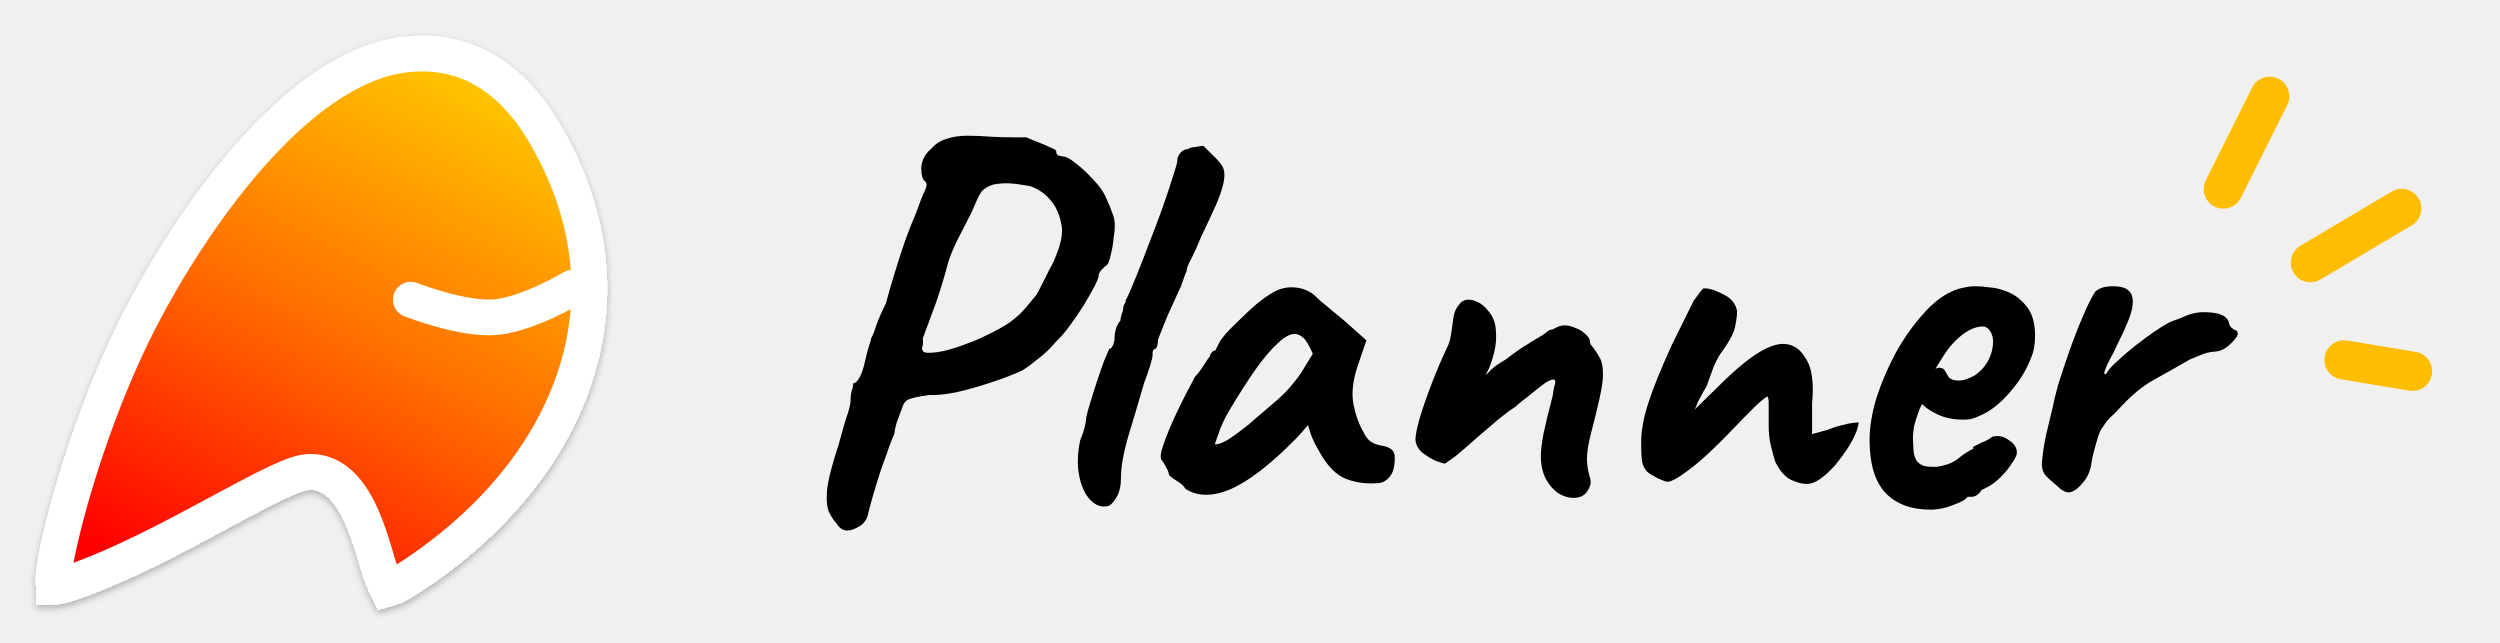
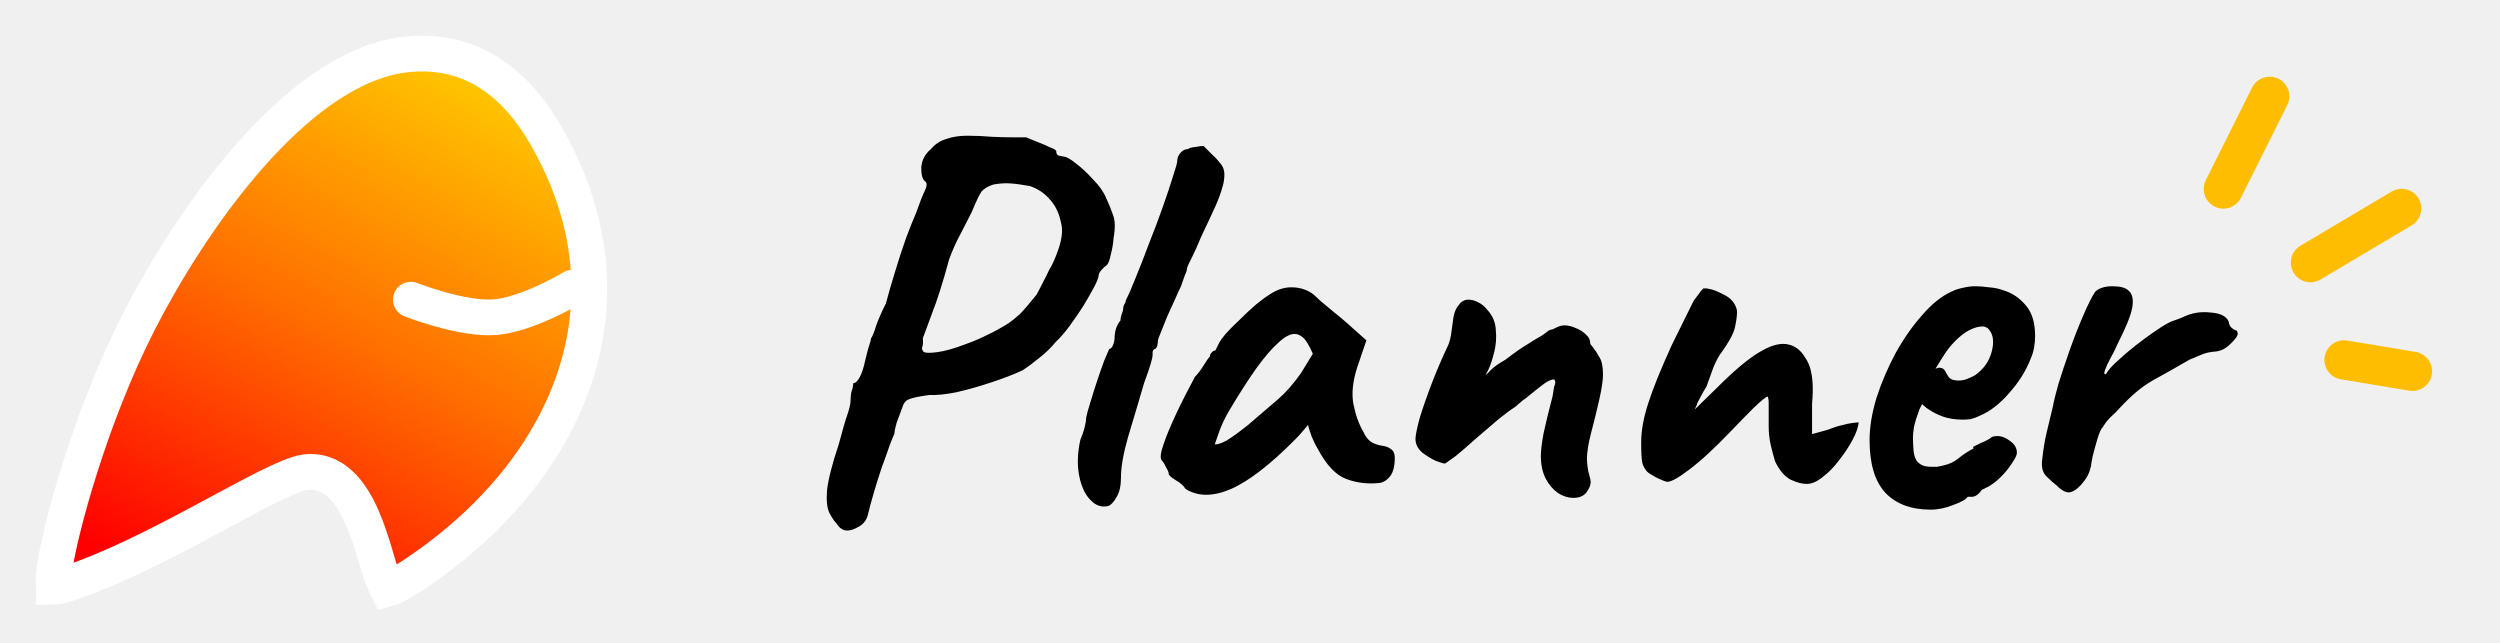
<svg xmlns="http://www.w3.org/2000/svg" width="140" height="36" viewBox="0 0 140 36" fill="none">
-   <g filter="url(#filter0_d_5429_1831)">
-     <path d="M22.6 3.068C26.091 2.624 28.701 4.398 30.493 7.454C33.28 12.208 33.6 16.951 32.157 21.221C30.706 25.515 27.444 29.405 22.944 32.333C22.281 32.764 21.889 32.919 21.693 32.973C21.652 32.892 21.566 32.702 21.361 32.2C21.275 31.989 21.166 31.581 20.973 30.939C20.795 30.347 20.565 29.63 20.27 28.959C19.982 28.307 19.59 27.596 19.041 27.096C18.442 26.55 17.612 26.232 16.652 26.551C16.001 26.767 15.149 27.182 14.217 27.667C13.276 28.156 12.168 28.763 11.018 29.376C8.682 30.62 6.097 31.928 3.779 32.69C3.402 32.815 3.161 32.848 3.023 32.852C3.023 32.849 3.022 32.846 3.021 32.842C2.993 32.654 2.983 32.331 3.055 31.823C3.353 29.721 5.032 23.358 7.817 17.934C9.143 15.351 11.298 11.791 13.933 8.786C16.598 5.746 19.601 3.45 22.6 3.068Z" fill="url(#paint0_linear_5429_1831)" stroke="white" stroke-width="2" />
-   </g>
+   <path d="M22.6 3.068C26.091 2.624 28.701 4.398 30.493 7.454C33.28 12.208 33.6 16.951 32.157 21.221C30.706 25.515 27.444 29.405 22.944 32.333C22.281 32.764 21.889 32.919 21.693 32.973C21.652 32.892 21.566 32.702 21.361 32.2C21.275 31.989 21.166 31.581 20.973 30.939C20.795 30.347 20.565 29.63 20.27 28.959C19.982 28.307 19.59 27.596 19.041 27.096C18.442 26.55 17.612 26.232 16.652 26.551C16.001 26.767 15.149 27.182 14.217 27.667C13.276 28.156 12.168 28.763 11.018 29.376C8.682 30.62 6.097 31.928 3.779 32.69C3.402 32.815 3.161 32.848 3.023 32.852C3.023 32.849 3.022 32.846 3.021 32.842C2.993 32.654 2.983 32.331 3.055 31.823C3.353 29.721 5.032 23.358 7.817 17.934C9.143 15.351 11.298 11.791 13.933 8.786C16.598 5.746 19.601 3.45 22.6 3.068Z" fill="url(#paint0_linear_5429_1831)" stroke="white" stroke-width="2" />
  <path d="M23.006 16.78C23.006 16.78 25.91 17.922 27.749 17.76C29.588 17.598 32.059 16.113 32.059 16.113" stroke="white" stroke-width="2" stroke-linecap="round" />
  <path d="M47.45 29.71C47.21 29.71 47.01 29.58 46.85 29.32C46.73 29.2 46.6 29.01 46.46 28.75C46.32 28.49 46.27 28.07 46.31 27.49C46.37 26.89 46.59 26.02 46.97 24.88C47.17 24.12 47.33 23.57 47.45 23.23C47.57 22.87 47.63 22.61 47.63 22.45C47.63 22.23 47.65 22.05 47.69 21.91C47.75 21.75 47.78 21.6 47.78 21.46C47.9 21.46 48.02 21.35 48.14 21.13C48.26 20.91 48.36 20.61 48.44 20.23C48.52 19.89 48.59 19.62 48.65 19.42C48.73 19.2 48.77 19.05 48.77 18.97C48.87 18.81 48.97 18.56 49.07 18.22C49.19 17.88 49.37 17.47 49.61 16.99C49.77 16.39 49.95 15.77 50.15 15.13C50.35 14.47 50.55 13.86 50.75 13.3C50.97 12.72 51.15 12.27 51.29 11.95C51.51 11.33 51.68 10.9 51.8 10.66C51.92 10.4 51.92 10.23 51.8 10.15C51.66 10.05 51.59 9.8 51.59 9.4C51.61 8.98 51.8 8.62 52.16 8.32C52.38 8.06 52.66 7.88 53 7.78C53.34 7.66 53.73 7.6 54.17 7.6C54.61 7.6 55.07 7.62 55.55 7.66C55.91 7.68 56.29 7.69 56.69 7.69C57.11 7.69 57.37 7.69 57.47 7.69C57.65 7.77 57.87 7.86 58.13 7.96C58.39 8.06 58.62 8.16 58.82 8.26C59.04 8.34 59.15 8.41 59.15 8.47C59.15 8.59 59.19 8.67 59.27 8.71C59.37 8.73 59.47 8.75 59.57 8.77C59.71 8.77 59.94 8.9 60.26 9.16C60.58 9.4 60.9 9.7 61.22 10.06C61.56 10.4 61.8 10.74 61.94 11.08C62.1 11.42 62.23 11.74 62.33 12.04C62.45 12.34 62.46 12.77 62.36 13.33C62.34 13.63 62.29 13.93 62.21 14.23C62.15 14.53 62.08 14.73 62 14.83C61.88 14.91 61.77 15.01 61.67 15.13C61.57 15.25 61.52 15.36 61.52 15.46C61.52 15.54 61.44 15.74 61.28 16.06C61.12 16.36 60.92 16.71 60.68 17.11C60.44 17.49 60.18 17.87 59.9 18.25C59.62 18.63 59.36 18.93 59.12 19.15C58.86 19.47 58.55 19.77 58.19 20.05C57.85 20.33 57.54 20.56 57.26 20.74C56.74 20.98 56.14 21.21 55.46 21.43C54.8 21.65 54.16 21.83 53.54 21.97C52.92 22.09 52.42 22.14 52.04 22.12C51.46 22.2 51.08 22.28 50.9 22.36C50.72 22.42 50.59 22.59 50.51 22.87C50.41 23.13 50.31 23.4 50.21 23.68C50.13 23.96 50.09 24.16 50.09 24.28C50.05 24.36 49.96 24.58 49.82 24.94C49.7 25.3 49.55 25.72 49.37 26.2C49.21 26.68 49.06 27.16 48.92 27.64C48.78 28.12 48.67 28.53 48.59 28.87C48.51 29.15 48.34 29.36 48.08 29.5C47.84 29.64 47.63 29.71 47.45 29.71ZM51.71 19.69C51.79 19.77 52.05 19.78 52.49 19.72C52.93 19.66 53.46 19.51 54.08 19.27C54.48 19.13 54.88 18.96 55.28 18.76C55.7 18.56 56.1 18.34 56.48 18.1C56.68 17.96 56.89 17.79 57.11 17.59C57.33 17.37 57.64 17.01 58.04 16.51C58.1 16.41 58.2 16.22 58.34 15.94C58.5 15.64 58.64 15.36 58.76 15.1C58.94 14.82 59.12 14.41 59.3 13.87C59.48 13.31 59.52 12.85 59.42 12.49C59.32 11.97 59.12 11.54 58.82 11.2C58.52 10.84 58.14 10.58 57.68 10.42C57.24 10.34 56.87 10.29 56.57 10.27C56.29 10.25 55.98 10.27 55.64 10.33C55.32 10.43 55.09 10.57 54.95 10.75C54.83 10.93 54.65 11.31 54.41 11.89C54.27 12.17 54.07 12.56 53.81 13.06C53.55 13.54 53.33 14.03 53.15 14.53C52.79 15.85 52.47 16.86 52.19 17.56C51.93 18.26 51.76 18.72 51.68 18.94C51.7 19.16 51.69 19.32 51.65 19.42C51.61 19.5 51.63 19.59 51.71 19.69ZM62.086 28.33C61.706 28.43 61.366 28.32 61.066 28C60.766 27.7 60.556 27.25 60.436 26.65C60.316 26.05 60.336 25.38 60.496 24.64C60.596 24.4 60.676 24.17 60.736 23.95C60.796 23.71 60.826 23.52 60.826 23.38C60.866 23.18 60.946 22.89 61.066 22.51C61.186 22.11 61.316 21.7 61.456 21.28C61.596 20.86 61.726 20.49 61.846 20.17C61.986 19.83 62.076 19.62 62.116 19.54C62.196 19.54 62.266 19.47 62.326 19.33C62.386 19.19 62.416 19.05 62.416 18.91C62.416 18.75 62.446 18.57 62.506 18.37C62.586 18.17 62.666 18.03 62.746 17.95C62.746 17.85 62.766 17.74 62.806 17.62C62.866 17.48 62.896 17.37 62.896 17.29C62.896 17.21 62.916 17.13 62.956 17.05C63.016 16.97 63.046 16.89 63.046 16.81C63.186 16.55 63.366 16.14 63.586 15.58C63.826 15 64.076 14.36 64.336 13.66C64.616 12.96 64.876 12.27 65.116 11.59C65.356 10.91 65.546 10.34 65.686 9.88C65.846 9.4 65.926 9.11 65.926 9.01C65.926 8.85 65.986 8.7 66.106 8.56C66.226 8.42 66.366 8.35 66.526 8.35C66.586 8.29 66.726 8.25 66.946 8.23C67.166 8.19 67.316 8.17 67.396 8.17C67.396 8.17 67.436 8.21 67.516 8.29C67.596 8.37 67.716 8.49 67.876 8.65C68.036 8.79 68.186 8.95 68.326 9.13C68.486 9.31 68.566 9.52 68.566 9.76C68.566 10.02 68.526 10.27 68.446 10.51C68.386 10.75 68.266 11.08 68.086 11.5C67.906 11.9 67.626 12.5 67.246 13.3C67.086 13.7 66.916 14.08 66.736 14.44C66.556 14.78 66.466 14.99 66.466 15.07C66.466 15.15 66.426 15.27 66.346 15.43C66.286 15.59 66.216 15.79 66.136 16.03C66.056 16.19 65.946 16.43 65.806 16.75C65.666 17.05 65.516 17.38 65.356 17.74C65.216 18.08 65.096 18.38 64.996 18.64C64.896 18.88 64.846 19.02 64.846 19.06C64.846 19.14 64.836 19.22 64.816 19.3C64.816 19.38 64.776 19.46 64.696 19.54C64.616 19.54 64.566 19.6 64.546 19.72C64.546 19.82 64.546 19.87 64.546 19.87C64.546 20.07 64.386 20.6 64.066 21.46C63.746 22.56 63.446 23.57 63.166 24.49C62.906 25.41 62.776 26.15 62.776 26.71C62.776 27.19 62.696 27.56 62.536 27.82C62.396 28.08 62.246 28.25 62.086 28.33ZM66.378 27.37C66.298 27.21 66.118 27.05 65.838 26.89C65.578 26.73 65.448 26.61 65.448 26.53C65.448 26.45 65.398 26.33 65.298 26.17C65.218 25.99 65.138 25.86 65.058 25.78C64.958 25.66 64.988 25.37 65.148 24.91C65.308 24.43 65.548 23.85 65.868 23.17C66.188 22.49 66.538 21.8 66.918 21.1C67.078 20.94 67.238 20.73 67.398 20.47C67.558 20.21 67.678 20.04 67.758 19.96C67.758 19.88 67.788 19.81 67.848 19.75C67.908 19.67 67.978 19.63 68.058 19.63L68.298 19.15C68.338 19.07 68.458 18.91 68.658 18.67C68.878 18.43 69.138 18.17 69.438 17.89C69.738 17.59 70.038 17.31 70.338 17.05C70.658 16.79 70.918 16.6 71.118 16.48C71.538 16.2 71.968 16.07 72.408 16.09C72.868 16.11 73.258 16.25 73.578 16.51C73.638 16.57 73.768 16.69 73.968 16.87C74.188 17.05 74.428 17.25 74.688 17.47C74.968 17.69 75.208 17.89 75.408 18.07L76.518 19.06L76.008 20.56C75.748 21.36 75.678 22.06 75.798 22.66C75.918 23.26 76.108 23.78 76.368 24.22C76.468 24.44 76.598 24.61 76.758 24.73C76.938 24.85 77.168 24.93 77.448 24.97C77.608 24.99 77.758 25.05 77.898 25.15C78.038 25.25 78.108 25.41 78.108 25.63C78.108 26.11 78.018 26.46 77.838 26.68C77.678 26.88 77.498 27 77.298 27.04C76.638 27.12 76.008 27.05 75.408 26.83C74.808 26.61 74.268 26.04 73.788 25.12C73.708 25 73.598 24.78 73.458 24.46C73.338 24.12 73.268 23.9 73.248 23.8C73.168 23.9 73.058 24.03 72.918 24.19C72.798 24.33 72.678 24.46 72.558 24.58C71.138 26.02 69.918 26.96 68.898 27.4C67.898 27.82 67.058 27.81 66.378 27.37ZM68.028 24.88C68.168 24.9 68.388 24.83 68.688 24.67C68.988 24.49 69.388 24.2 69.888 23.8C70.568 23.22 71.128 22.74 71.568 22.36C72.008 21.98 72.438 21.49 72.858 20.89L73.518 19.81C73.318 19.35 73.138 19.05 72.978 18.91C72.818 18.77 72.658 18.7 72.498 18.7C72.238 18.7 71.928 18.87 71.568 19.21C71.208 19.53 70.798 20.01 70.338 20.65C69.898 21.27 69.398 22.05 68.838 22.99C68.578 23.43 68.378 23.86 68.238 24.28C68.098 24.68 68.028 24.88 68.028 24.88ZM88.117 27.88C87.817 27.88 87.527 27.79 87.247 27.61C86.967 27.41 86.737 27.14 86.557 26.8C86.377 26.44 86.287 26.02 86.287 25.54C86.287 25.24 86.337 24.82 86.437 24.28C86.557 23.72 86.727 23.02 86.947 22.18C86.987 21.9 87.017 21.72 87.037 21.64C87.077 21.56 87.097 21.48 87.097 21.4C87.097 21.36 87.087 21.33 87.067 21.31C87.067 21.27 87.047 21.25 87.007 21.25C86.847 21.25 86.627 21.36 86.347 21.58C86.087 21.78 85.787 22.02 85.447 22.3C85.387 22.34 85.317 22.39 85.237 22.45C85.177 22.51 85.107 22.57 85.027 22.63C84.967 22.69 84.897 22.75 84.817 22.81C84.617 22.93 84.307 23.16 83.887 23.5C83.487 23.84 83.067 24.2 82.627 24.58C82.207 24.96 81.837 25.28 81.517 25.54C81.357 25.66 81.217 25.76 81.097 25.84C80.997 25.92 80.927 25.96 80.887 25.96C80.847 25.96 80.687 25.91 80.407 25.81C80.147 25.69 79.887 25.53 79.627 25.33C79.387 25.11 79.267 24.86 79.267 24.58C79.267 24.4 79.337 24.04 79.477 23.5C79.637 22.96 79.857 22.32 80.137 21.58C80.417 20.84 80.737 20.09 81.097 19.33C81.177 19.15 81.237 18.91 81.277 18.61C81.317 18.31 81.357 18.02 81.397 17.74C81.457 17.44 81.557 17.22 81.697 17.08C81.757 16.98 81.827 16.91 81.907 16.87C82.007 16.81 82.107 16.78 82.207 16.78C82.407 16.78 82.597 16.83 82.777 16.93C82.957 17.01 83.127 17.15 83.287 17.35C83.587 17.67 83.747 18.05 83.767 18.49C83.807 18.91 83.777 19.32 83.677 19.72C83.577 20.12 83.467 20.45 83.347 20.71C83.227 20.95 83.167 21.05 83.167 21.01C83.247 20.97 83.357 20.87 83.497 20.71C83.657 20.55 83.927 20.36 84.307 20.14C84.827 19.74 85.227 19.46 85.507 19.3C85.787 19.12 85.997 18.99 86.137 18.91C86.297 18.83 86.437 18.74 86.557 18.64C86.657 18.56 86.727 18.51 86.767 18.49C86.827 18.47 86.857 18.46 86.857 18.46C86.917 18.46 87.017 18.42 87.157 18.34C87.317 18.26 87.467 18.22 87.607 18.22C87.807 18.22 88.017 18.27 88.237 18.37C88.457 18.45 88.647 18.57 88.807 18.73C88.967 18.87 89.047 19.02 89.047 19.18C89.047 19.24 89.067 19.29 89.107 19.33C89.147 19.37 89.187 19.42 89.227 19.48C89.327 19.6 89.437 19.77 89.557 19.99C89.697 20.19 89.767 20.52 89.767 20.98C89.767 21.3 89.697 21.77 89.557 22.39C89.417 23.01 89.267 23.62 89.107 24.22C88.947 24.84 88.867 25.34 88.867 25.72C88.887 26.08 88.927 26.36 88.987 26.56C89.047 26.74 89.077 26.89 89.077 27.01C89.077 27.17 88.997 27.36 88.837 27.58C88.677 27.78 88.437 27.88 88.117 27.88ZM93.376 26.98C93.296 26.98 93.106 26.91 92.806 26.77C92.506 26.61 92.316 26.49 92.236 26.41C92.096 26.25 92.006 26.08 91.966 25.9C91.926 25.7 91.906 25.32 91.906 24.76C91.906 24.12 92.036 23.4 92.296 22.6C92.556 21.78 92.996 20.69 93.616 19.33L94.846 16.84C94.946 16.7 95.036 16.58 95.116 16.48C95.196 16.36 95.286 16.25 95.386 16.15C95.426 16.15 95.476 16.15 95.536 16.15C95.616 16.15 95.676 16.16 95.716 16.18C95.896 16.2 96.176 16.31 96.556 16.51C96.956 16.71 97.196 17.01 97.276 17.41C97.276 17.67 97.236 17.98 97.156 18.34C97.076 18.68 96.836 19.13 96.436 19.69C96.276 19.89 96.116 20.18 95.956 20.56C95.816 20.94 95.686 21.3 95.566 21.64C95.546 21.68 95.486 21.78 95.386 21.94C95.306 22.08 95.226 22.23 95.146 22.39C95.066 22.53 95.026 22.62 95.026 22.66L94.906 22.93L96.196 21.67C97.096 20.77 97.856 20.13 98.476 19.75C99.096 19.37 99.616 19.21 100.036 19.27C100.476 19.33 100.826 19.58 101.086 20.02C101.226 20.22 101.326 20.44 101.386 20.68C101.446 20.9 101.486 21.16 101.506 21.46C101.526 21.76 101.516 22.14 101.476 22.6V24.31C101.856 24.21 102.146 24.13 102.346 24.07C102.546 23.99 102.746 23.92 102.946 23.86C103.106 23.82 103.266 23.78 103.426 23.74C103.606 23.7 103.826 23.67 104.086 23.65C104.066 23.91 103.956 24.23 103.756 24.61C103.556 24.99 103.306 25.37 103.006 25.75C102.726 26.13 102.416 26.45 102.076 26.71C101.756 26.97 101.456 27.1 101.176 27.1C100.916 27.1 100.616 27.02 100.276 26.86C99.936 26.68 99.646 26.34 99.406 25.84C99.326 25.58 99.246 25.28 99.166 24.94C99.086 24.6 99.046 24.24 99.046 23.86V22.54C99.046 22.42 99.036 22.34 99.016 22.3C99.016 22.24 99.006 22.21 98.986 22.21C98.906 22.21 98.646 22.42 98.206 22.84C97.786 23.26 97.356 23.7 96.916 24.16C95.996 25.12 95.226 25.83 94.606 26.29C94.006 26.75 93.596 26.98 93.376 26.98ZM108.116 28.54C107.016 28.54 106.166 28.22 105.566 27.58C104.986 26.94 104.696 25.96 104.696 24.64C104.696 23.92 104.826 23.13 105.086 22.27C105.366 21.41 105.726 20.57 106.166 19.75C106.626 18.93 107.126 18.22 107.666 17.62C108.206 17 108.746 16.57 109.286 16.33C109.486 16.23 109.696 16.16 109.916 16.12C110.156 16.06 110.386 16.03 110.606 16.03C110.846 16.03 111.106 16.05 111.386 16.09C111.686 16.11 111.966 16.17 112.226 16.27C112.686 16.41 113.086 16.68 113.426 17.08C113.786 17.48 113.966 18.06 113.966 18.82C113.966 19.02 113.946 19.24 113.906 19.48C113.866 19.7 113.796 19.92 113.696 20.14C113.436 20.8 113.036 21.43 112.496 22.03C111.976 22.63 111.426 23.05 110.846 23.29C110.686 23.37 110.526 23.43 110.366 23.47C110.226 23.49 110.076 23.5 109.916 23.5C109.496 23.5 109.116 23.44 108.776 23.32C108.456 23.2 108.156 23.04 107.876 22.84L107.636 22.63L107.486 22.93C107.346 23.31 107.246 23.63 107.186 23.89C107.146 24.15 107.126 24.34 107.126 24.46C107.126 24.7 107.136 24.95 107.156 25.21C107.176 25.45 107.236 25.65 107.336 25.81C107.416 25.91 107.516 25.99 107.636 26.05C107.776 26.11 107.946 26.14 108.146 26.14C108.266 26.14 108.376 26.14 108.476 26.14C108.596 26.12 108.696 26.1 108.776 26.08C109.136 26 109.426 25.87 109.646 25.69C109.886 25.49 110.136 25.32 110.396 25.18L110.516 25.12L110.486 25.03C110.826 24.85 111.056 24.74 111.176 24.7C111.296 24.64 111.386 24.59 111.446 24.55C111.526 24.47 111.616 24.43 111.716 24.43C111.996 24.39 112.266 24.47 112.526 24.67C112.806 24.85 112.946 25.08 112.946 25.36C112.946 25.48 112.856 25.67 112.676 25.93C112.516 26.19 112.306 26.45 112.046 26.71C111.806 26.95 111.556 27.14 111.296 27.28C111.236 27.3 111.176 27.33 111.116 27.37C111.056 27.39 110.996 27.42 110.936 27.46H110.966C110.786 27.7 110.606 27.82 110.426 27.82H110.186C110.106 27.96 109.846 28.11 109.406 28.27C108.966 28.45 108.536 28.54 108.116 28.54ZM109.676 21.31C109.856 21.31 110.016 21.28 110.156 21.22C110.316 21.16 110.466 21.09 110.606 21.01C111.086 20.67 111.396 20.23 111.536 19.69C111.676 19.15 111.626 18.74 111.386 18.46C111.346 18.4 111.296 18.36 111.236 18.34C111.176 18.3 111.106 18.28 111.026 18.28C110.806 18.28 110.556 18.35 110.276 18.49C110.016 18.63 109.756 18.83 109.496 19.09C109.236 19.35 108.996 19.66 108.776 20.02L108.386 20.65C108.426 20.63 108.456 20.62 108.476 20.62C108.516 20.6 108.546 20.59 108.566 20.59C108.746 20.59 108.866 20.65 108.926 20.77C108.986 20.89 109.056 21.01 109.136 21.13C109.236 21.25 109.416 21.31 109.676 21.31ZM115.175 27.19C114.995 27.05 114.795 26.87 114.575 26.65C114.375 26.43 114.305 26.12 114.365 25.72C114.425 25.16 114.505 24.67 114.605 24.25C114.705 23.81 114.825 23.31 114.965 22.75C115.005 22.51 115.105 22.1 115.265 21.52C115.445 20.94 115.655 20.31 115.895 19.63C116.135 18.95 116.385 18.31 116.645 17.71C116.905 17.09 117.135 16.63 117.335 16.33C117.555 16.13 117.875 16.03 118.295 16.03C118.735 16.03 119.035 16.11 119.195 16.27C119.415 16.45 119.485 16.77 119.405 17.23C119.325 17.67 119.045 18.36 118.565 19.3C118.465 19.54 118.335 19.8 118.175 20.08C118.035 20.34 117.935 20.56 117.875 20.74C117.815 20.9 117.835 20.97 117.935 20.95C118.055 20.73 118.275 20.48 118.595 20.2C118.915 19.9 119.255 19.61 119.615 19.33C119.975 19.05 120.315 18.8 120.635 18.58C120.955 18.36 121.175 18.22 121.295 18.16C121.455 18.06 121.635 17.98 121.835 17.92C122.055 17.84 122.205 17.78 122.285 17.74C122.745 17.52 123.245 17.44 123.785 17.5C124.345 17.54 124.685 17.71 124.805 18.01C124.825 18.17 124.885 18.29 124.985 18.37C125.105 18.45 125.165 18.49 125.165 18.49C125.245 18.49 125.285 18.52 125.285 18.58C125.305 18.64 125.315 18.67 125.315 18.67C125.315 18.81 125.175 19.01 124.895 19.27C124.635 19.53 124.345 19.67 124.025 19.69C123.765 19.71 123.535 19.76 123.335 19.84C123.135 19.92 122.895 20.02 122.615 20.14C121.855 20.58 121.165 20.97 120.545 21.31C119.945 21.65 119.325 22.17 118.685 22.87C118.545 23.03 118.395 23.18 118.235 23.32C118.075 23.46 117.915 23.66 117.755 23.92C117.655 24.02 117.555 24.24 117.455 24.58C117.355 24.92 117.265 25.25 117.185 25.57C117.125 25.87 117.095 26.05 117.095 26.11C117.095 26.11 117.065 26.21 117.005 26.41C116.945 26.59 116.845 26.77 116.705 26.95C116.465 27.27 116.225 27.47 115.985 27.55C115.765 27.63 115.495 27.51 115.175 27.19Z" fill="black" />
  <line x1="124.508" y1="10.583" x2="127.102" y2="5.395" stroke="#FFBD01" stroke-width="2.2" stroke-linecap="round" />
  <line x1="129.384" y1="14.707" x2="134.493" y2="11.674" stroke="#FFBD01" stroke-width="2.2" stroke-linecap="round" />
  <line x1="131.266" y1="20.154" x2="135.096" y2="20.793" stroke="#FFBD01" stroke-width="2.2" stroke-linecap="round" />
  <defs>
-     <filter id="filter0_d_5429_1831" x="1.64" y="1.82" width="32.72" height="32.72" filterUnits="userSpaceOnUse" color-interpolation-filters="sRGB">
-       <feFlood flood-opacity="0" result="BackgroundImageFix" />
-       <feColorMatrix in="SourceAlpha" type="matrix" values="0 0 0 0 0 0 0 0 0 0 0 0 0 0 0 0 0 0 127 0" result="hardAlpha" />
-       <feOffset dy="0.18" />
-       <feGaussianBlur stdDeviation="0.18" />
-       <feComposite in2="hardAlpha" operator="out" />
-       <feColorMatrix type="matrix" values="0 0 0 0 0 0 0 0 0 0 0 0 0 0 0 0 0 0 0.25 0" />
-       <feBlend mode="normal" in2="BackgroundImageFix" result="effect1_dropShadow_5429_1831" />
-       <feBlend mode="normal" in="SourceGraphic" in2="effect1_dropShadow_5429_1831" result="shape" />
-     </filter>
    <linearGradient id="paint0_linear_5429_1831" x1="25.331" y1="2.394" x2="9.341" y2="32.599" gradientUnits="userSpaceOnUse">
      <stop stop-color="#FFCC00" />
      <stop offset="0.5" stop-color="#FF6F00" />
      <stop offset="1" stop-color="#FF0000" />
    </linearGradient>
  </defs>
</svg>
